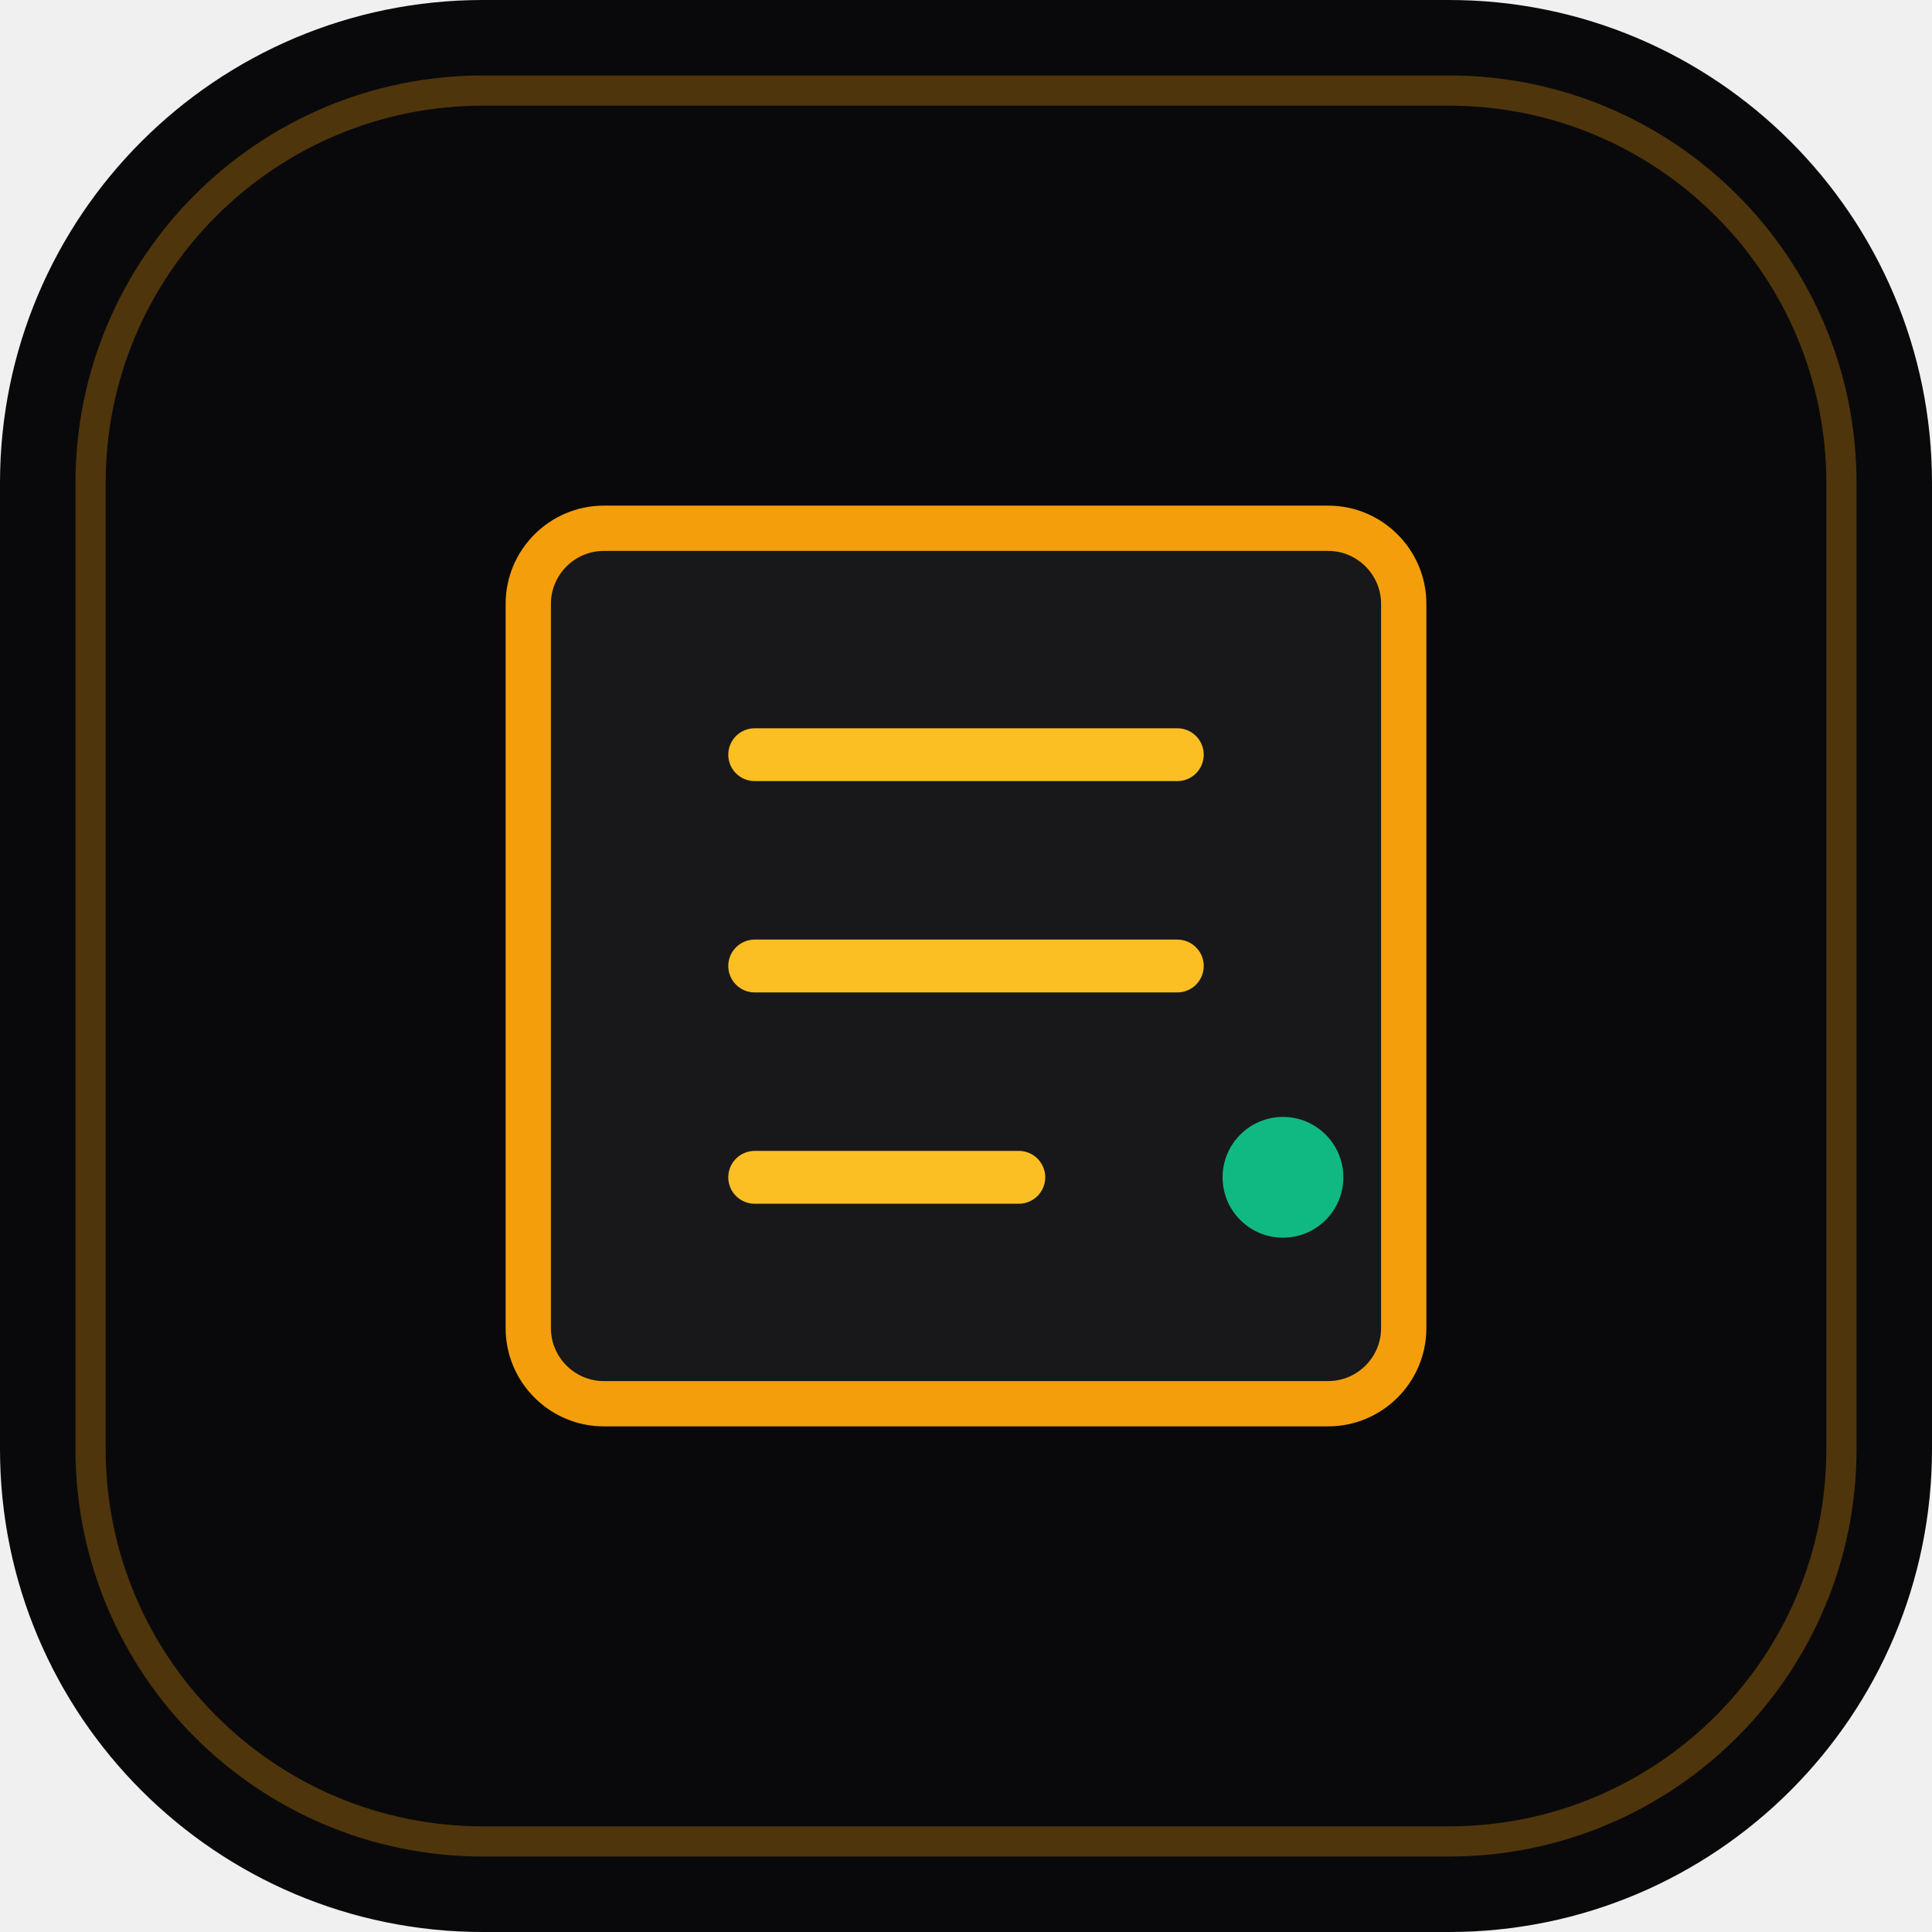
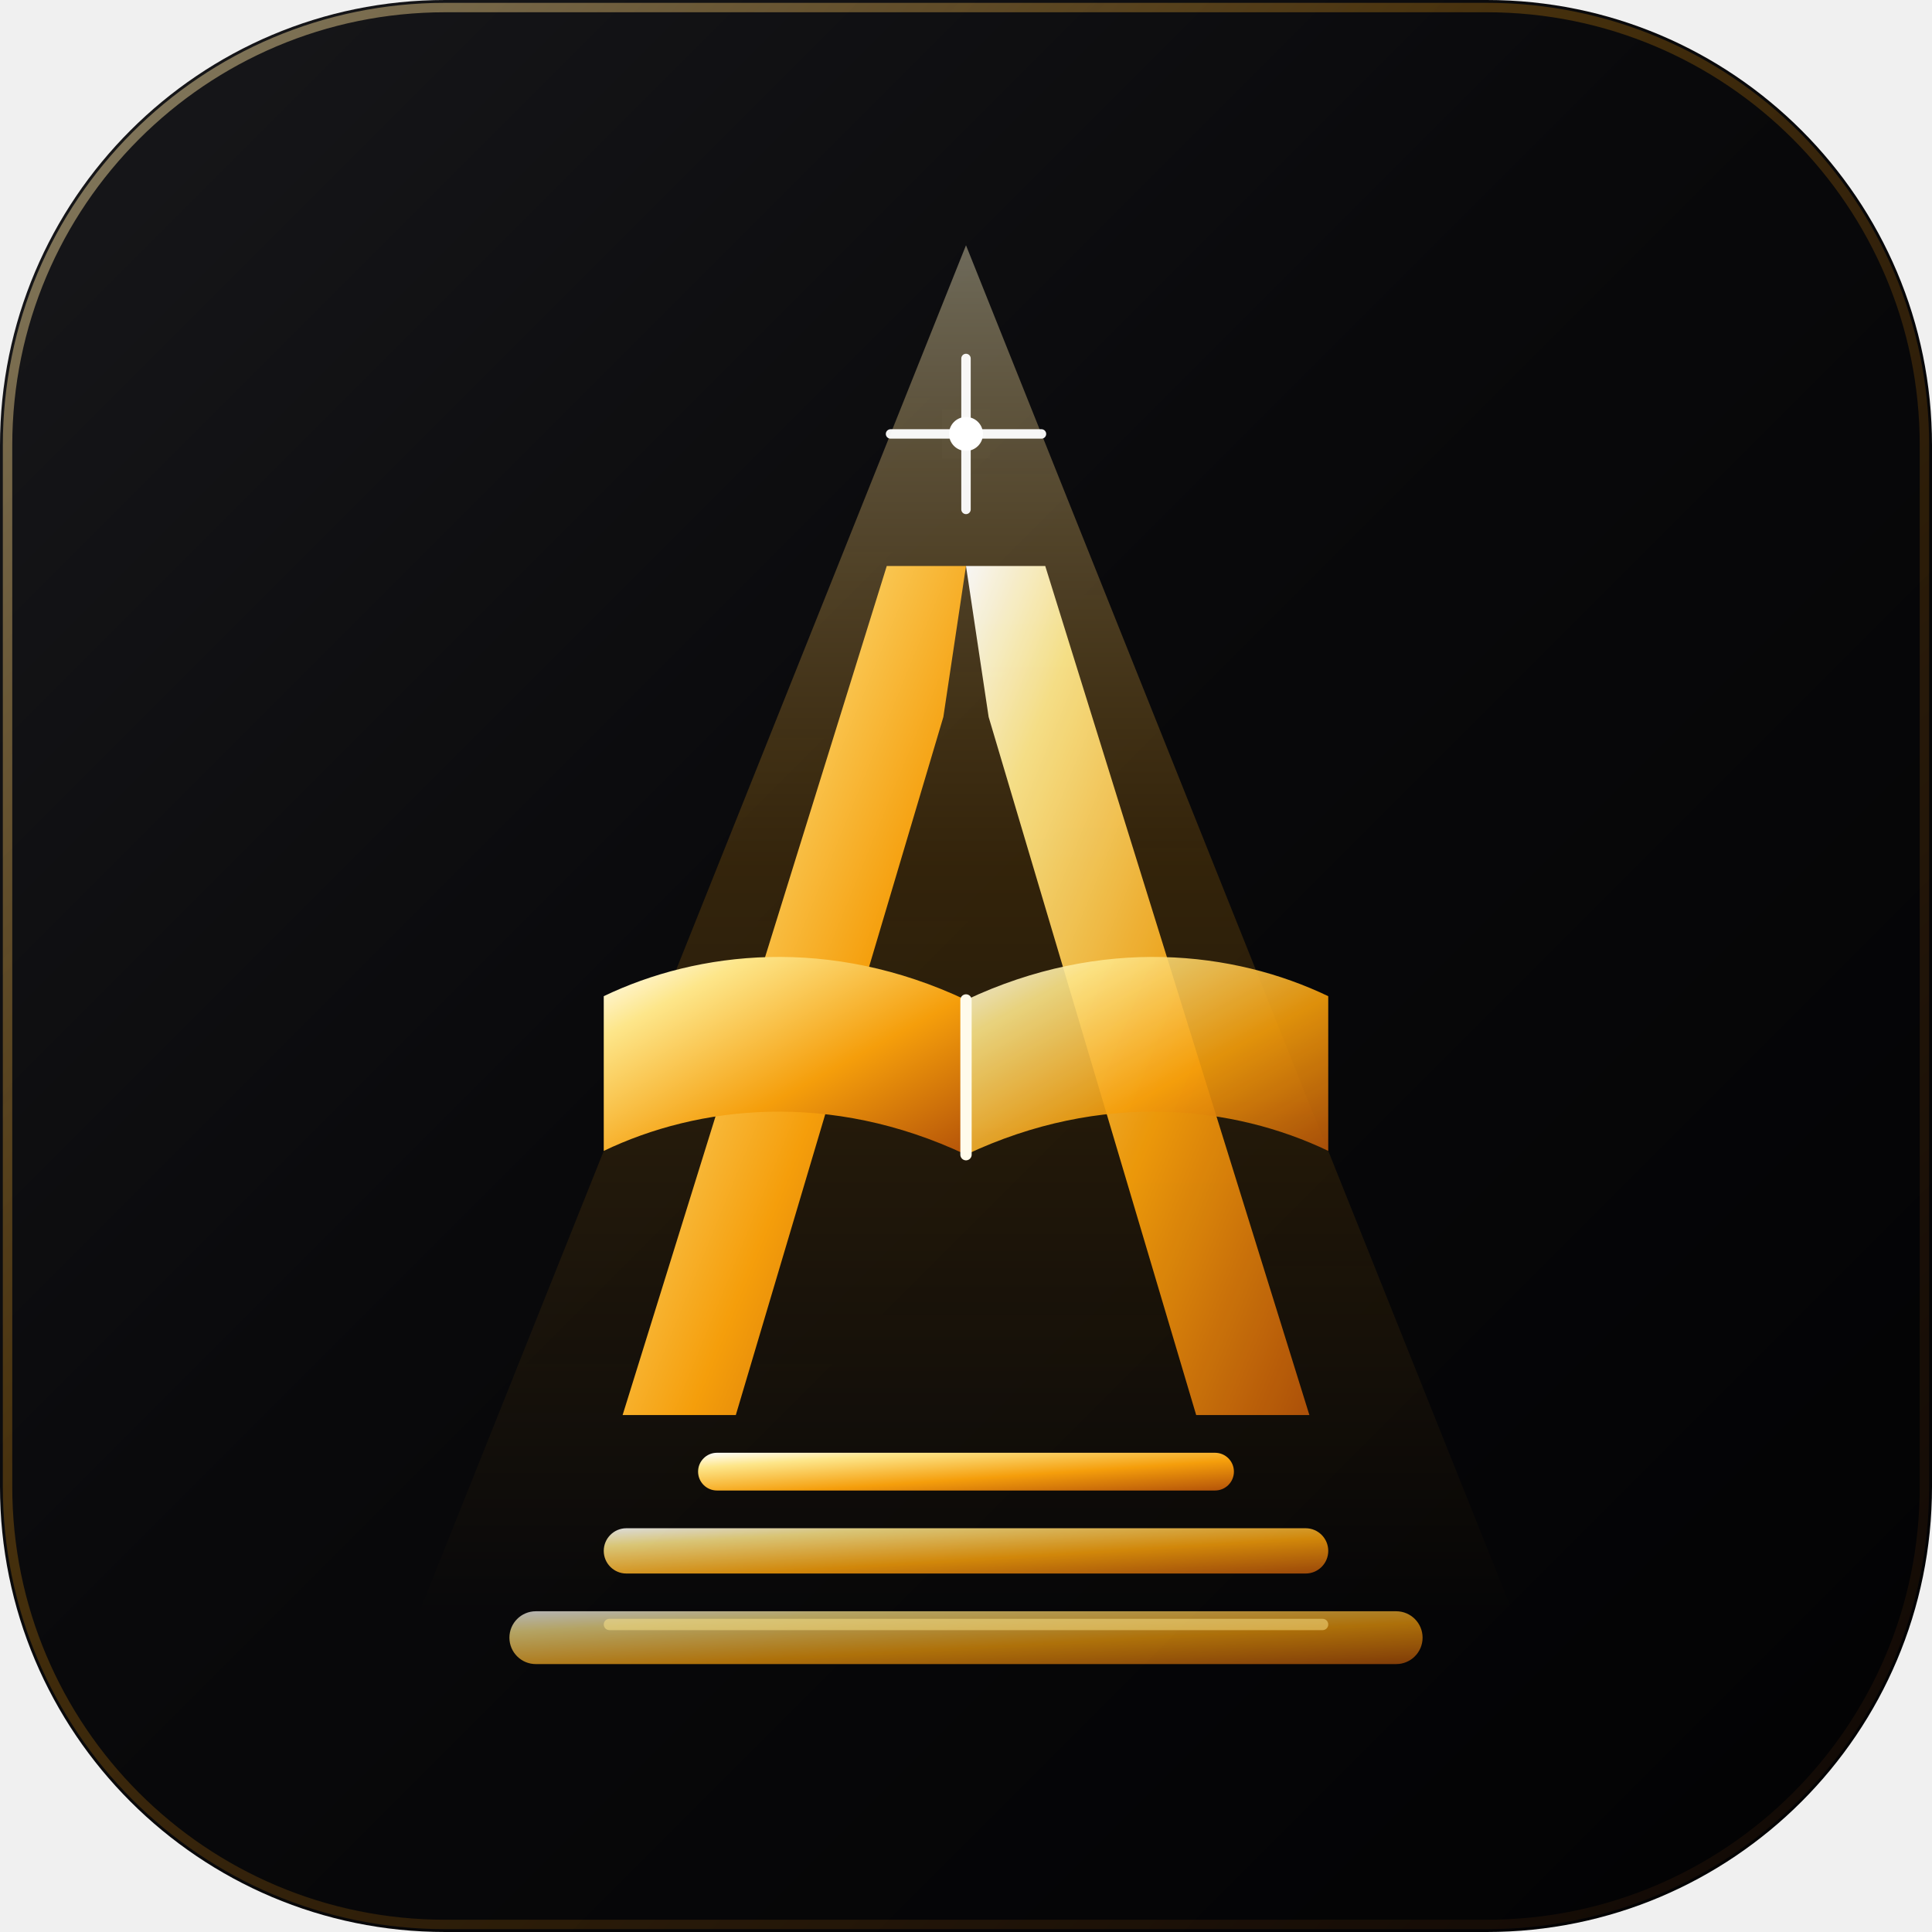
<svg xmlns="http://www.w3.org/2000/svg" viewBox="0 0 512 512" width="512" height="512">
-   <rect width="512" height="512" rx="128" fill="#09090b" />
-   <rect x="24" y="24" width="464" height="464" rx="104" fill="none" stroke="#f59e0b" stroke-width="8" stroke-opacity="0.3" />
-   <path d="M160 140h192c11 0 20 9 20 20v192c0 11-9 20-20 20H160c-11 0-20-9-20-20V160c0-11 9-20 20-20z" fill="#18181b" stroke="#f59e0b" stroke-width="12" />
-   <path d="M200 200h112M200 256h112M200 312h70" stroke="#fbbf24" stroke-width="14" stroke-linecap="round" />
-   <circle cx="340" cy="312" r="16" fill="#10b981" />
+   <defs>
+     <linearGradient id="bgGrad" x1="0%" y1="0%" x2="100%" y2="100%">
+       <stop offset="0%" stop-color="#18181b" />
+       <stop offset="45%" stop-color="#09090b" />
+       <stop offset="100%" stop-color="#020203" />
+     </linearGradient>
+     <linearGradient id="ringGrad" x1="0%" y1="0%" x2="100%" y2="100%">
+       <stop offset="0%" stop-color="#fef3c7" stop-opacity="0.5" />
+       <stop offset="40%" stop-color="#f59e0b" stop-opacity="0.25" />
+       <stop offset="100%" stop-color="#78350f" stop-opacity="0.1" />
+     </linearGradient>
+     <linearGradient id="goldGrad" x1="0%" y1="0%" x2="100%" y2="100%">
+       <stop offset="0%" stop-color="#ffffff" />
+       <stop offset="20%" stop-color="#fde68a" />
+       <stop offset="60%" stop-color="#f59e0b" />
+       <stop offset="100%" stop-color="#b45309" />
+     </linearGradient>
+     <linearGradient id="darkGold" x1="0%" y1="0%" x2="100%" y2="100%">
+       <stop offset="0%" stop-color="#d97706" />
+       <stop offset="100%" stop-color="#78350f" />
+     </linearGradient>
+     <linearGradient id="beamGrad" x1="50%" y1="0%" x2="50%" y2="100%">
+       <stop offset="0%" stop-color="#fef3c7" stop-opacity="0.4" />
+       <stop offset="45%" stop-color="#f59e0b" stop-opacity="0.18" />
+       <stop offset="100%" stop-color="#f59e0b" stop-opacity="0" />
+     </linearGradient>
+     <filter id="glow" x="-20%" y="-20%" width="140%" height="140%">
+       <feGaussianBlur stdDeviation="12" result="blur" />
+       <feComposite in="SourceGraphic" in2="blur" operator="over" />
+     </filter>
+   </defs>
+   <rect width="512" height="512" rx="118" fill="url(#bgGrad)" />
+   <rect width="508" height="508" x="2" y="2" rx="116" fill="none" stroke="url(#ringGrad)" stroke-width="2.5" />
+   <polygon points="256,65 110,430 402,430" fill="url(#beamGrad)" />
+   <circle cx="256" cy="115" r="4.5" fill="#ffffff" filter="url(#glow)" />
+   <path d="M 256 95 L 256 135 M 236 115 L 276 115" stroke="#ffffff" stroke-width="2.5" stroke-linecap="round" opacity="0.95" />
+   <path d="M 256 150 L 235 150 L 165 375 L 195 375 L 250 190 Z" fill="url(#goldGrad)" />
+   <path d="M 256 150 L 277 150 L 347 375 L 317 375 L 262 190 Z" fill="url(#goldGrad)" opacity="0.95" />
+   <path d="M 256 265 C 220 248, 185 252, 160 264 L 160 305 C 185 293, 220 289, 256 306 Z" fill="url(#goldGrad)" />
+   <path d="M 256 265 C 292 248, 327 252, 352 264 L 352 305 C 327 293, 292 289, 256 306 Z" fill="url(#goldGrad)" opacity="0.9" />
+   <path d="M 256 265 L 256 306" stroke="#fffbeb" stroke-width="3" stroke-linecap="round" />
+   <rect x="185" y="385" width="142" height="10" rx="5" fill="url(#goldGrad)" />
+   <rect x="160" y="405" width="192" height="12" rx="6" fill="url(#goldGrad)" opacity="0.85" />
+   <rect x="135" y="427" width="242" height="14" rx="7" fill="url(#goldGrad)" opacity="0.7" />
+   <rect x="160" y="429" width="192" height="3" rx="1.5" fill="#fde68a" opacity="0.5" />
</svg>
